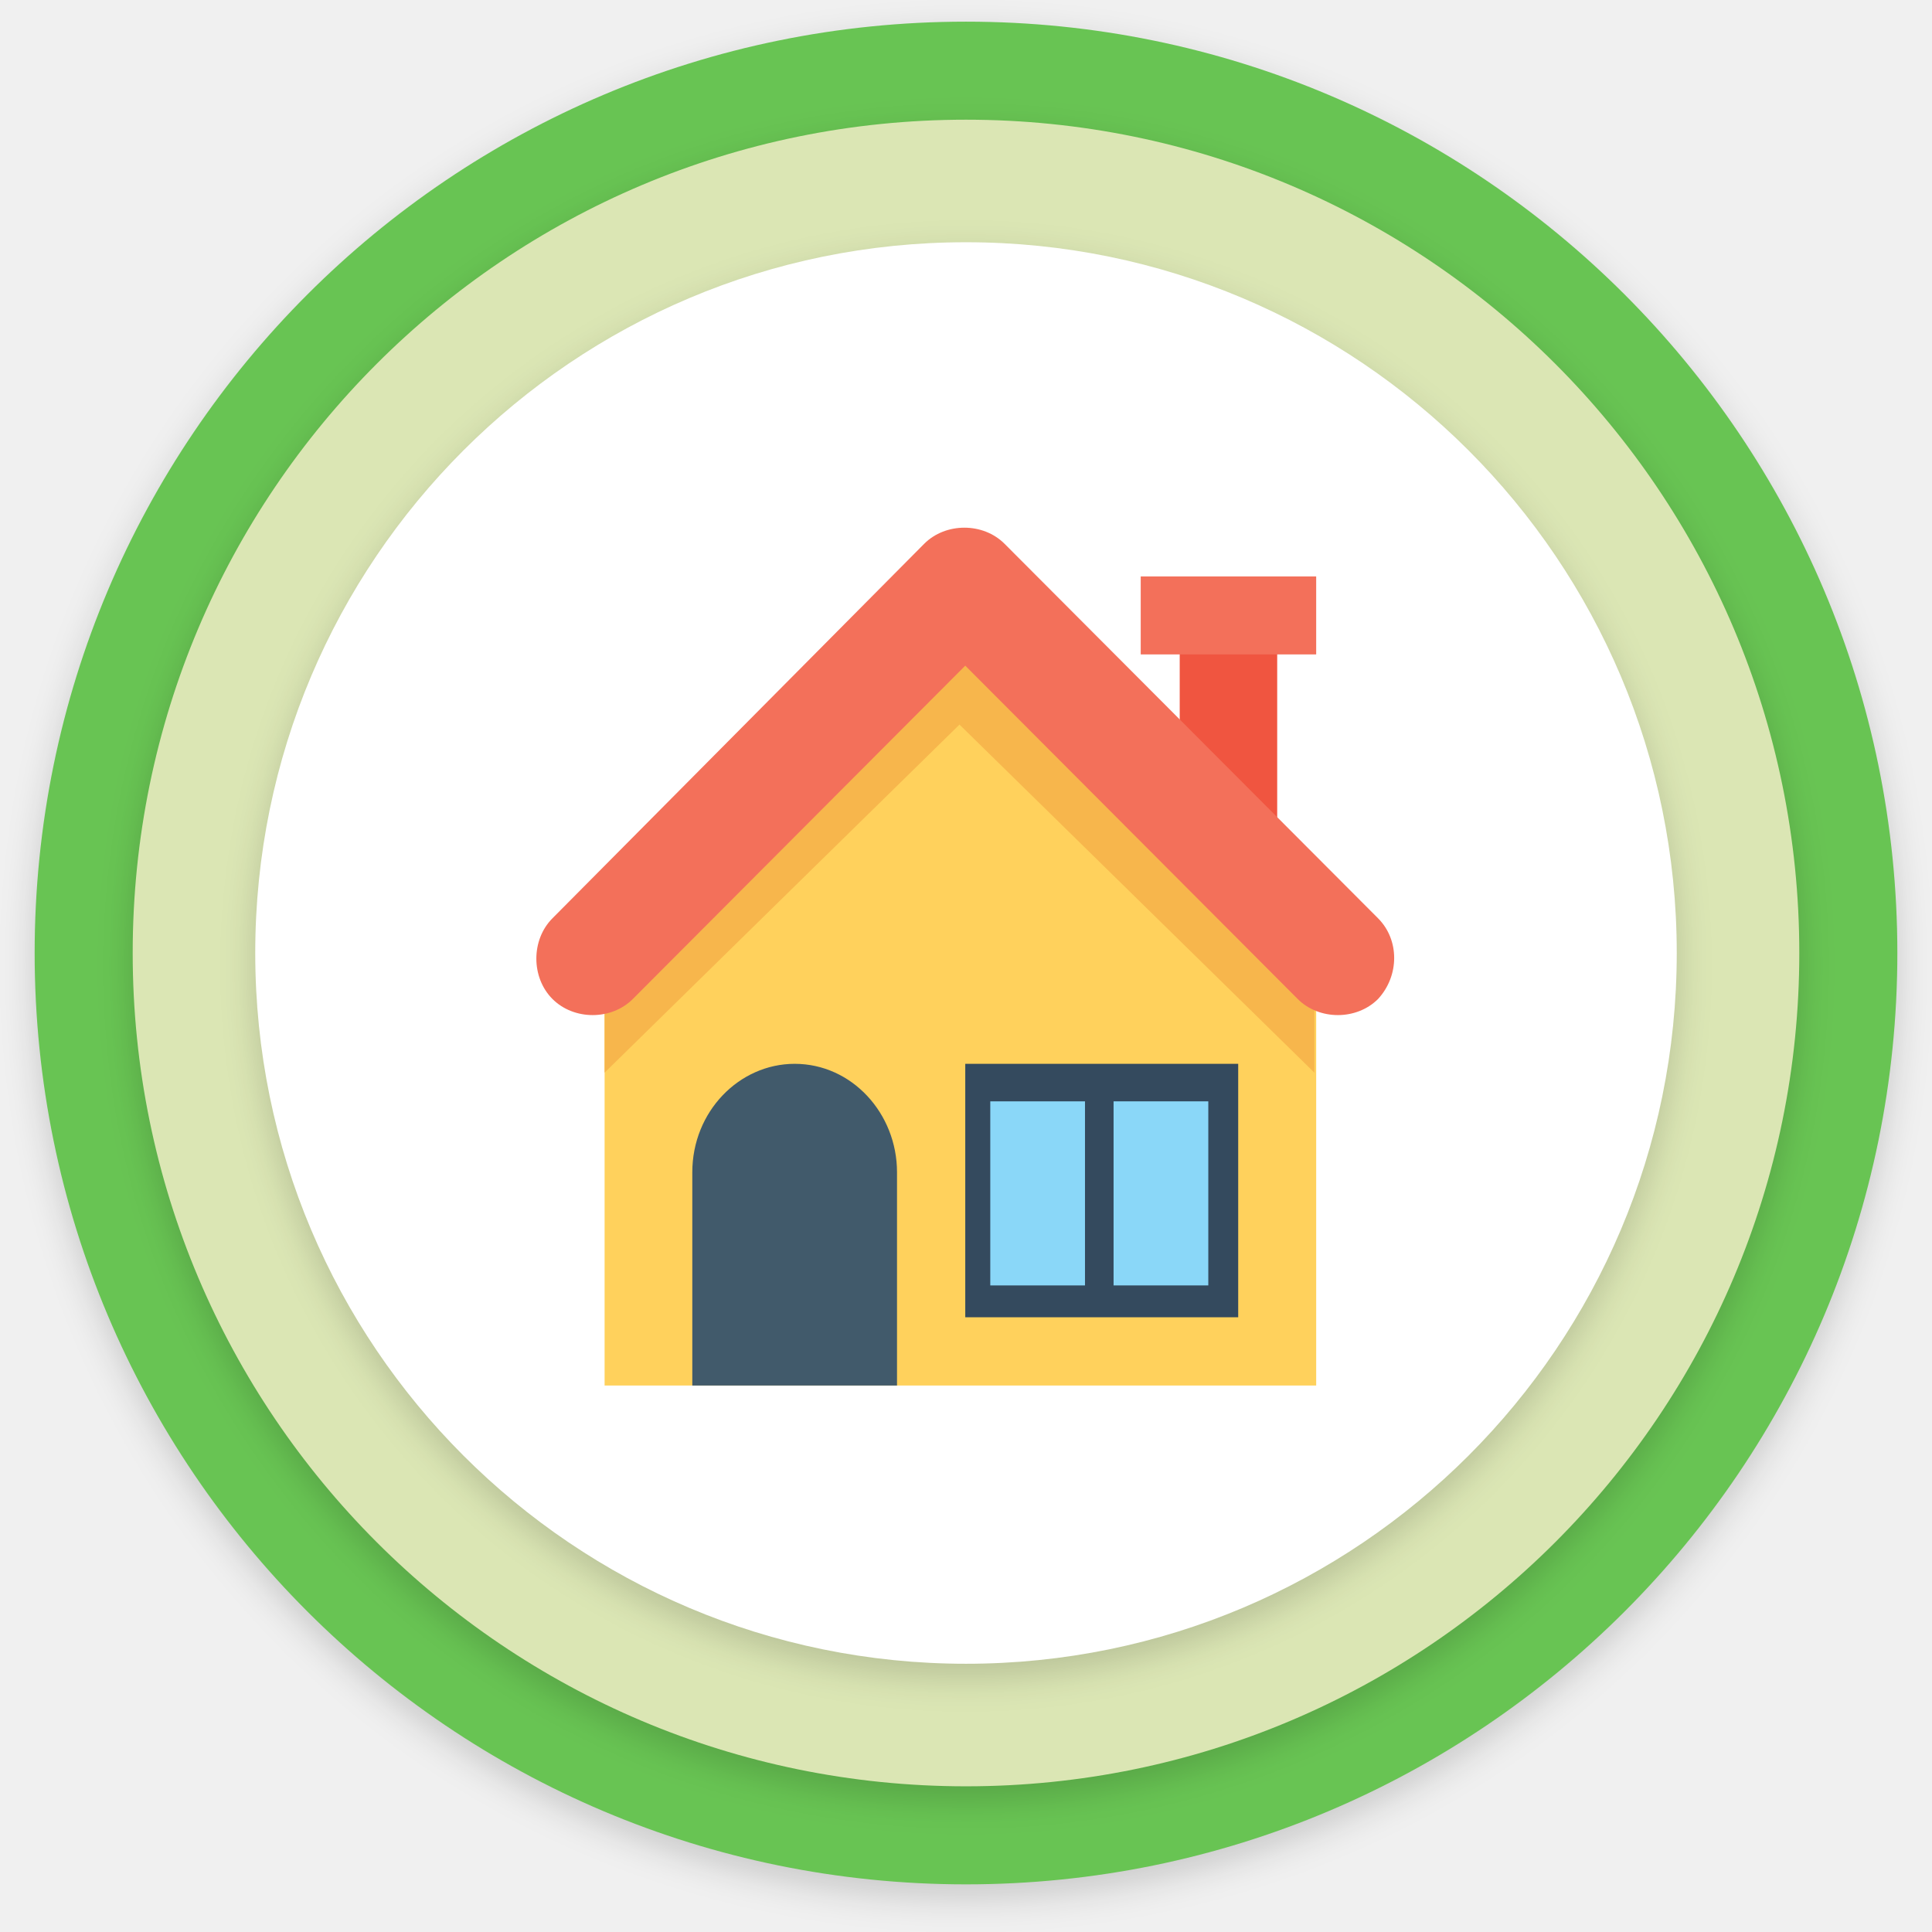
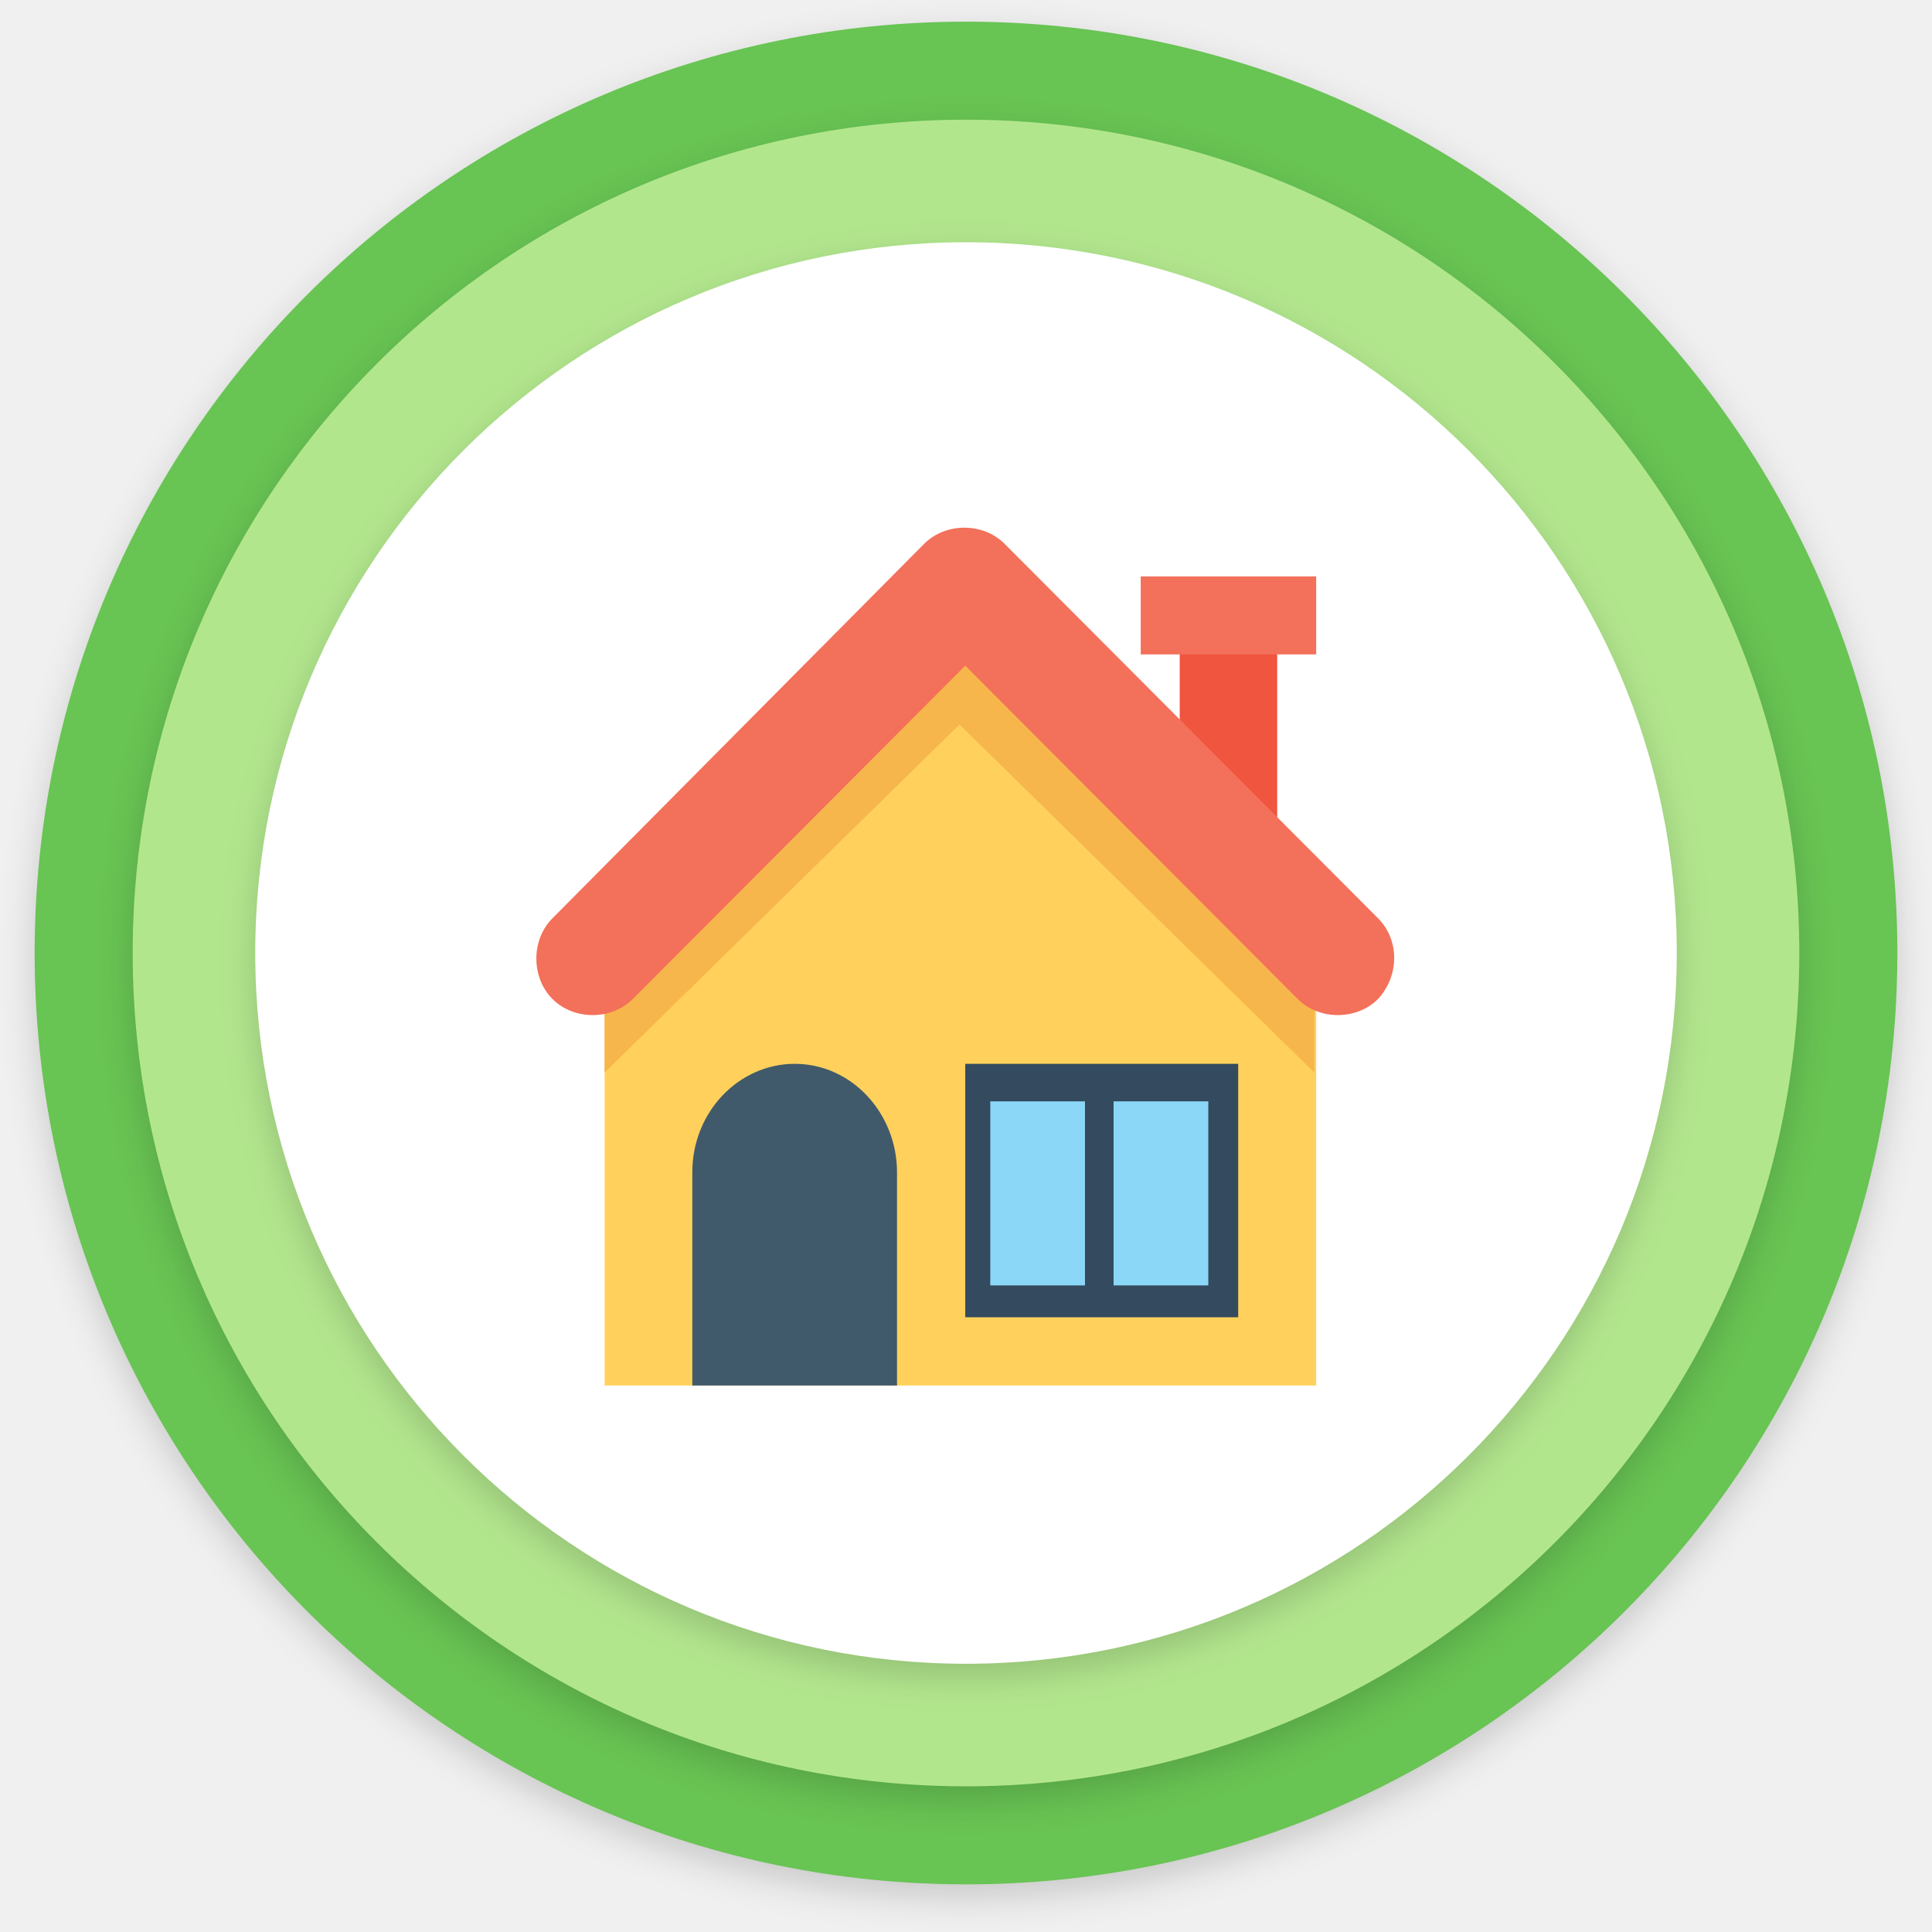
<svg xmlns="http://www.w3.org/2000/svg" width="446" height="446" viewBox="0 0 446 446" fill="none">
  <g filter="url(#filter0_d)">
    <circle cx="223" cy="220" r="215" fill="#68C453" />
  </g>
  <g filter="url(#filter1_d)">
-     <circle cx="222.999" cy="220" r="192.368" fill="#DBE6B4" />
+     <circle cx="222.999" cy="220" r="192.368" fill="#B2E68D" />
  </g>
  <g filter="url(#filter2_d)">
    <circle cx="222.999" cy="220" r="164.079" fill="white" />
  </g>
  <path d="M294.839 148.819H272.336V189.325H294.839V148.819Z" fill="#F05540" />
  <path d="M303.839 133.067H263.334V151.07H303.839V133.067Z" fill="#F3705A" />
  <path d="M139.57 229.204V319.842H303.842V229.204C271.575 197.625 253.555 179.989 221.706 148.819C189.858 180.399 171.838 198.034 139.57 229.204Z" fill="#FFD15C" />
  <path d="M303.842 229.174C271.657 197.606 253.683 179.977 221.915 148.819C205.613 164.398 193.073 176.697 180.534 188.997C167.994 201.296 155.454 213.595 139.57 229.174V247.623C171.756 216.055 189.73 198.426 221.497 167.268C253.683 198.836 271.657 216.465 303.424 247.623V250.083V229.174H303.842V229.174Z" fill="#F7B64C" />
  <path d="M207.075 319.842H159.818V270.618C159.818 256.615 170.631 245.582 183.447 245.582C196.662 245.582 207.075 257.039 207.075 270.618V319.842Z" fill="#415A6B" />
  <path d="M285.838 245.582H222.83V304.09H285.838V245.582Z" fill="#344A5E" />
  <path d="M250.469 254.246H228.604V296.739H250.469V254.246Z" fill="#8AD7F8" />
  <path d="M278.934 254.244H257.068V296.737H278.934V254.244Z" fill="#8AD7F8" />
  <path d="M318.13 211.993L231.906 125.539C226.955 120.575 218.292 120.575 213.341 125.539L127.529 211.993C122.579 216.957 122.579 225.644 127.529 230.608C132.48 235.572 141.144 235.572 146.094 230.608L222.83 153.667L299.565 230.608C304.515 235.572 313.179 235.572 318.13 230.608C323.08 225.23 323.08 216.957 318.13 211.993Z" fill="#F3705A" />
  <defs>
    <filter id="filter0_d" x="0" y="0" width="446" height="446" filterUnits="userSpaceOnUse" color-interpolation-filters="sRGB">
      <feFlood flood-opacity="0" result="BackgroundImageFix" />
-       <feColorMatrix in="SourceAlpha" type="matrix" values="0 0 0 0 0 0 0 0 0 0 0 0 0 0 0 0 0 0 127 0" />
+       <feColorMatrix in="SourceAlpha" type="matrix" values="0 0 0 0 0 0 0 0 0 0 0 0 0 0 0 0 0 0 127 0" result="hardAlpha" />
      <feOffset dy="3" />
      <feGaussianBlur stdDeviation="4" />
      <feColorMatrix type="matrix" values="0 0 0 0 0 0 0 0 0 0 0 0 0 0 0 0 0 0 0.161 0" />
      <feBlend mode="normal" in2="BackgroundImageFix" result="effect1_dropShadow" />
      <feBlend mode="normal" in="SourceGraphic" in2="effect1_dropShadow" result="shape" />
    </filter>
    <filter id="filter1_d" x="22.631" y="22.631" width="400.737" height="400.737" filterUnits="userSpaceOnUse" color-interpolation-filters="sRGB">
      <feFlood flood-opacity="0" result="BackgroundImageFix" />
-       <feColorMatrix in="SourceAlpha" type="matrix" values="0 0 0 0 0 0 0 0 0 0 0 0 0 0 0 0 0 0 127 0" />
+       <feColorMatrix in="SourceAlpha" type="matrix" values="0 0 0 0 0 0 0 0 0 0 0 0 0 0 0 0 0 0 127 0" result="hardAlpha" />
      <feOffset dy="3" />
      <feGaussianBlur stdDeviation="4" />
      <feColorMatrix type="matrix" values="0 0 0 0 0 0 0 0 0 0 0 0 0 0 0 0 0 0 0.161 0" />
      <feBlend mode="normal" in2="BackgroundImageFix" result="effect1_dropShadow" />
      <feBlend mode="normal" in="SourceGraphic" in2="effect1_dropShadow" result="shape" />
    </filter>
    <filter id="filter2_d" x="50.92" y="50.921" width="344.158" height="344.158" filterUnits="userSpaceOnUse" color-interpolation-filters="sRGB">
      <feFlood flood-opacity="0" result="BackgroundImageFix" />
-       <feColorMatrix in="SourceAlpha" type="matrix" values="0 0 0 0 0 0 0 0 0 0 0 0 0 0 0 0 0 0 127 0" />
+       <feColorMatrix in="SourceAlpha" type="matrix" values="0 0 0 0 0 0 0 0 0 0 0 0 0 0 0 0 0 0 127 0" result="hardAlpha" />
      <feOffset dy="3" />
      <feGaussianBlur stdDeviation="4" />
      <feColorMatrix type="matrix" values="0 0 0 0 0 0 0 0 0 0 0 0 0 0 0 0 0 0 0.161 0" />
      <feBlend mode="normal" in2="BackgroundImageFix" result="effect1_dropShadow" />
      <feBlend mode="normal" in="SourceGraphic" in2="effect1_dropShadow" result="shape" />
    </filter>
  </defs>
</svg>
